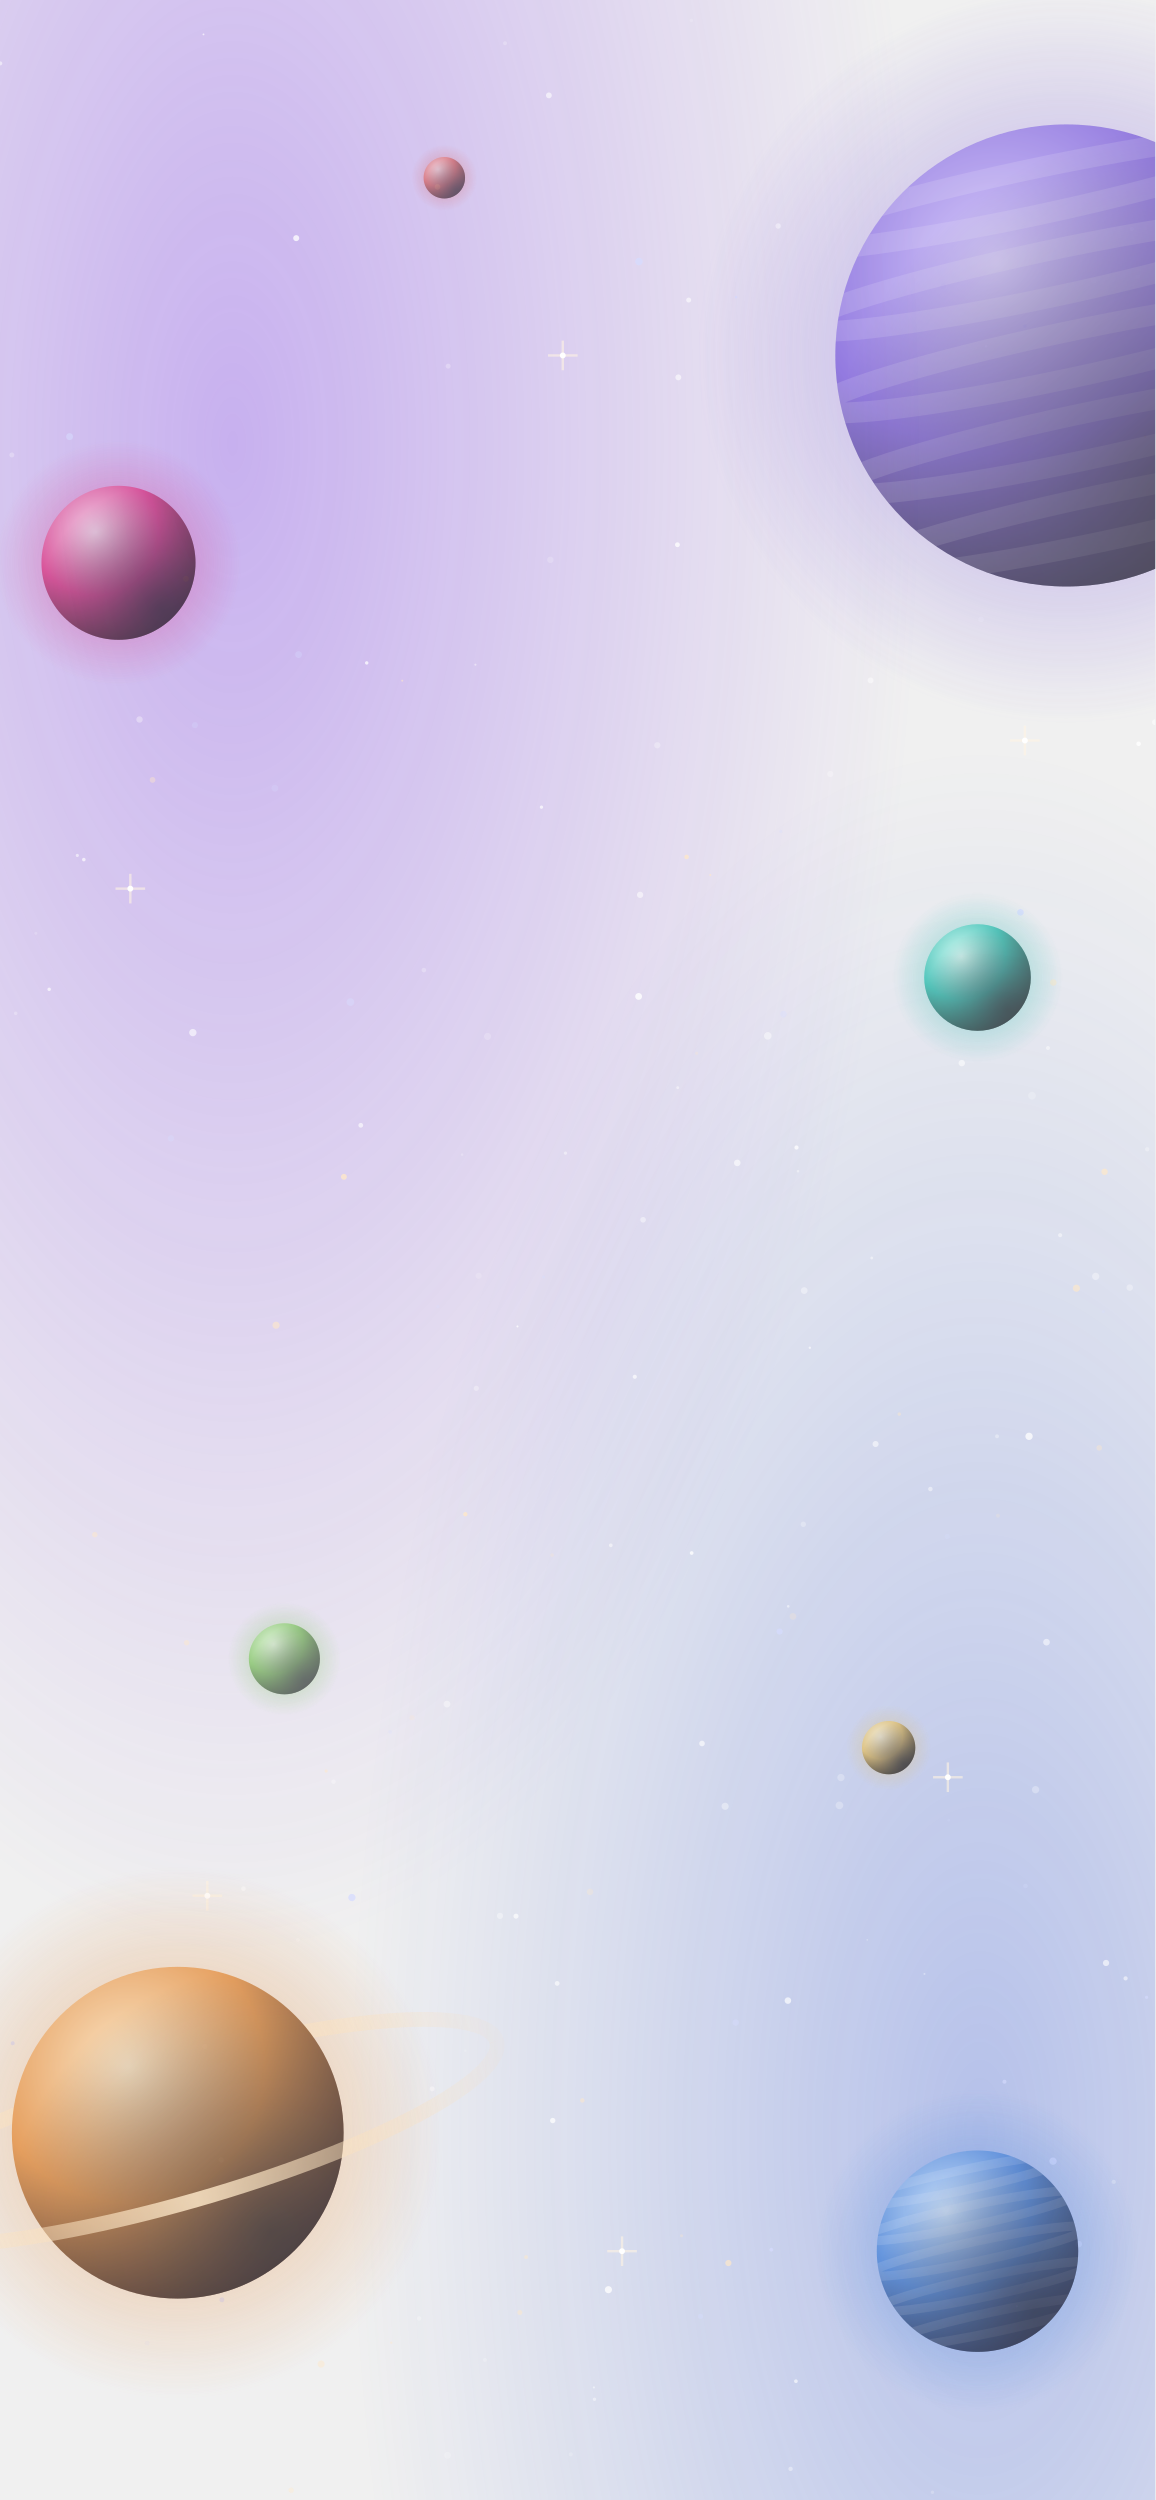
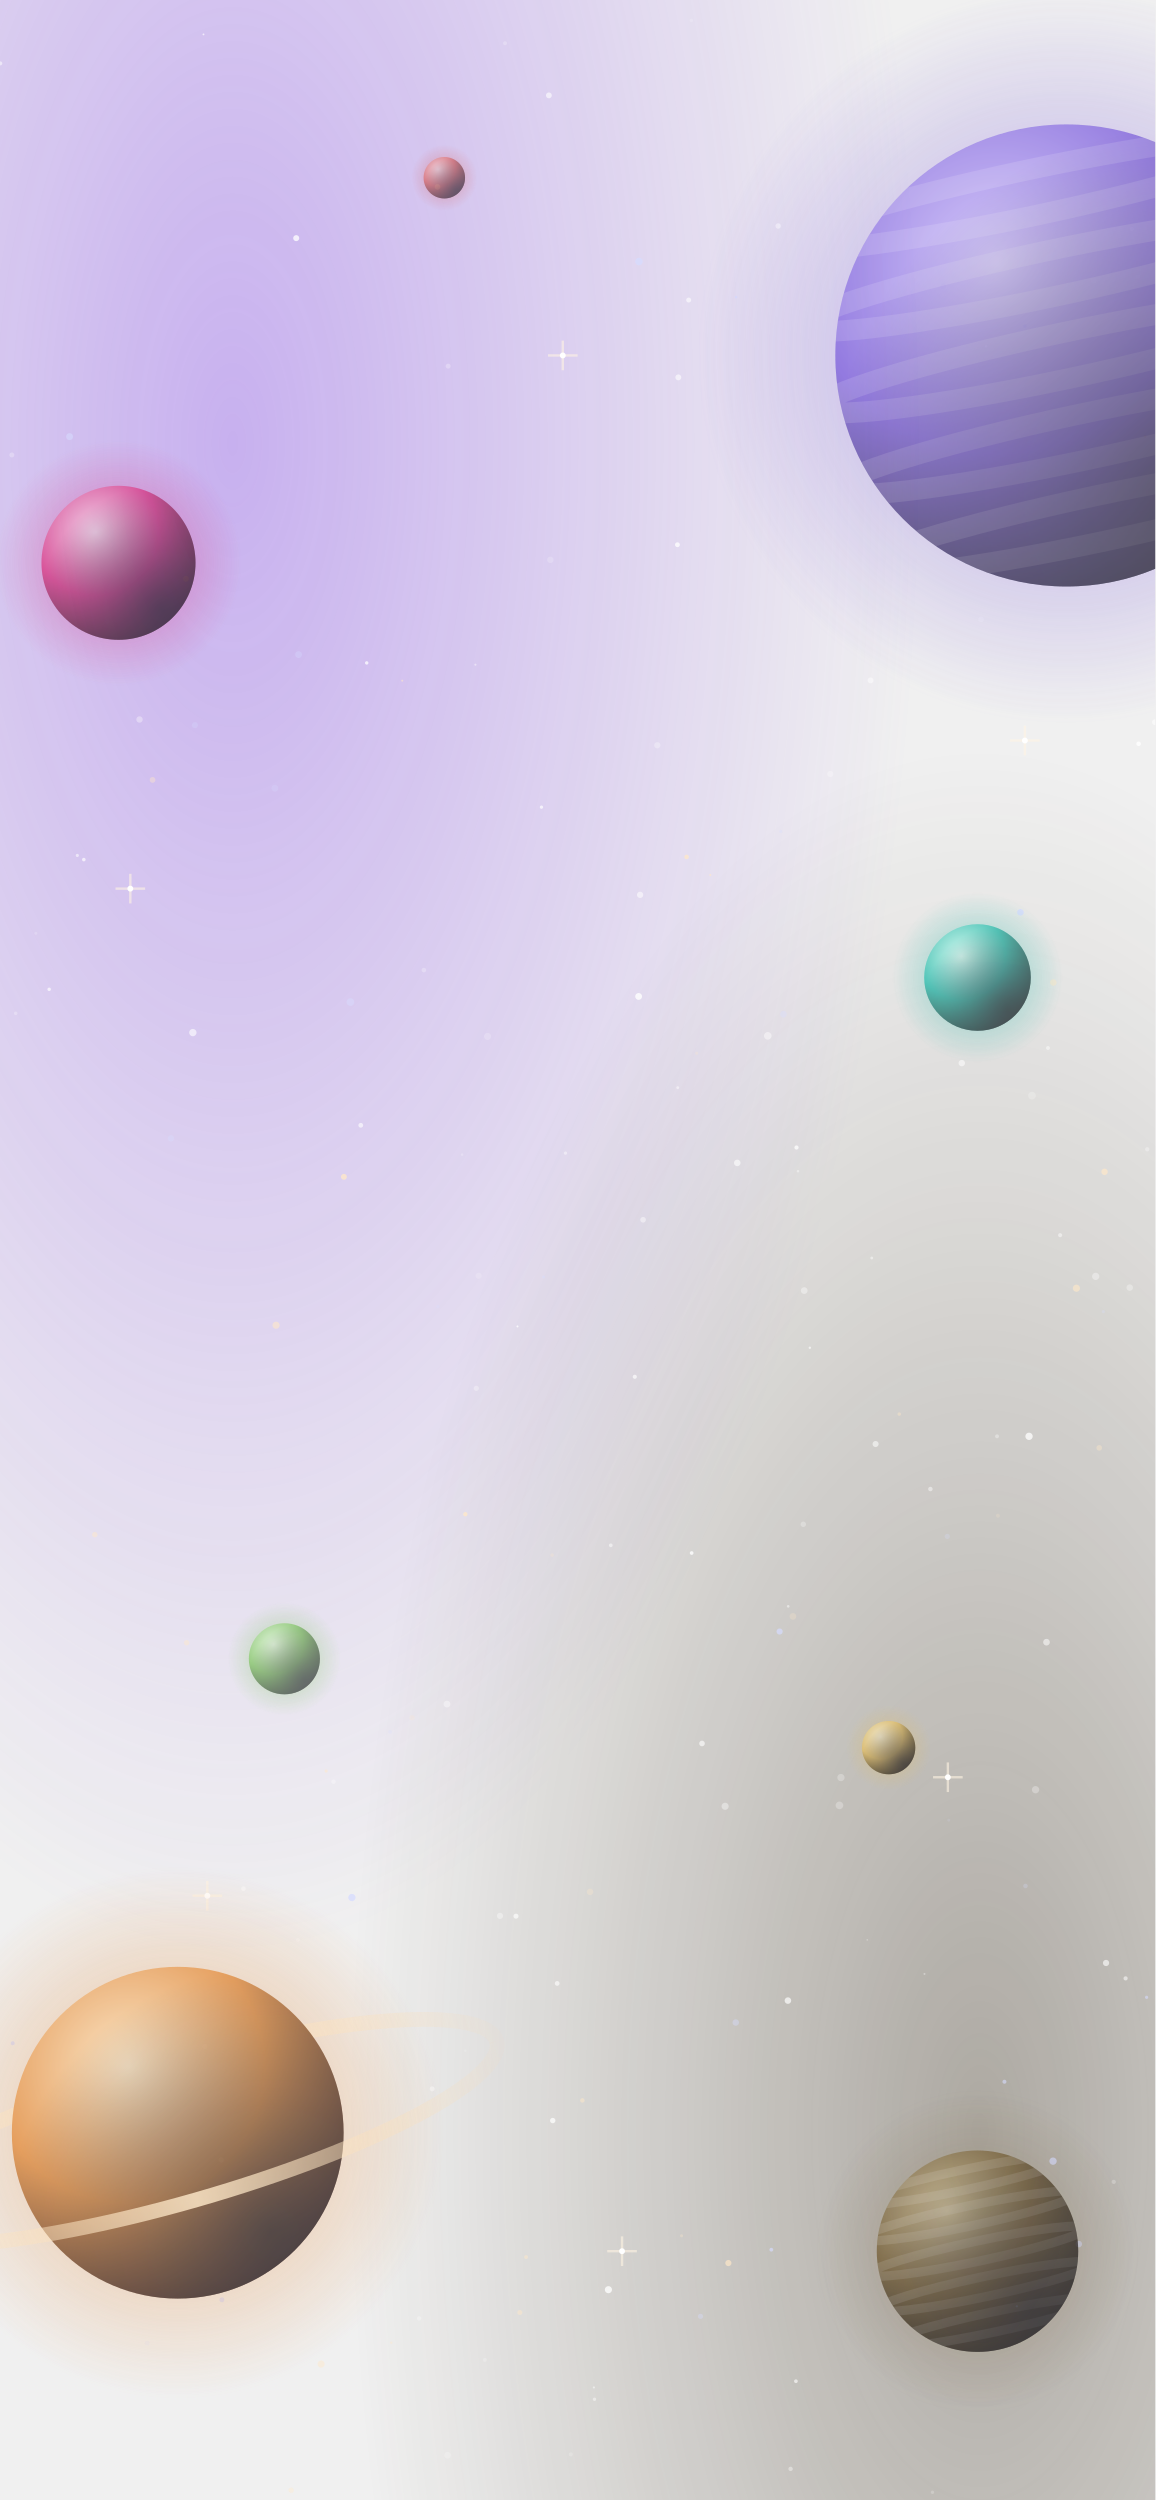
<svg xmlns="http://www.w3.org/2000/svg" viewBox="0 0 390 844" preserveAspectRatio="xMidYMid slice">
  <defs>
    <radialGradient id="a" cx="35%" cy="30%" r="75%">
      <stop offset="0" stop-color="#C9B8FF" />
      <stop offset=".55" stop-color="#6D4BD8" />
      <stop offset="1" stop-color="#140B3A" />
    </radialGradient>
    <radialGradient id="ah" r="50%">
      <stop offset=".6" stop-color="#6D4BD8" stop-opacity=".28" />
      <stop offset="1" stop-color="#6D4BD8" stop-opacity="0" />
    </radialGradient>
    <clipPath id="ac">
      <circle cx="360" cy="120" r="78" />
    </clipPath>
    <radialGradient id="b" cx="35%" cy="30%" r="75%">
      <stop offset="0" stop-color="#FFD6E4" />
      <stop offset=".55" stop-color="#DB2777" />
      <stop offset="1" stop-color="#3A0718" />
    </radialGradient>
    <radialGradient id="bh" r="50%">
      <stop offset=".6" stop-color="#DB2777" stop-opacity=".28" />
      <stop offset="1" stop-color="#DB2777" stop-opacity="0" />
    </radialGradient>
    <clipPath id="bc">
      <circle cx="40" cy="190" r="26" />
    </clipPath>
    <radialGradient id="c" cx="35%" cy="30%" r="75%">
      <stop offset="0" stop-color="#C8FFF4" />
      <stop offset=".55" stop-color="#14B8A6" />
      <stop offset="1" stop-color="#03312C" />
    </radialGradient>
    <radialGradient id="ch" r="50%">
      <stop offset=".6" stop-color="#14B8A6" stop-opacity=".28" />
      <stop offset="1" stop-color="#14B8A6" stop-opacity="0" />
    </radialGradient>
    <clipPath id="cc">
      <circle cx="330" cy="330" r="18" />
    </clipPath>
    <radialGradient id="d" cx="35%" cy="30%" r="75%">
      <stop offset="0" stop-color="#FFE2B8" />
      <stop offset=".55" stop-color="#E2842E" />
      <stop offset="1" stop-color="#3A1405" />
    </radialGradient>
    <radialGradient id="dh" r="50%">
      <stop offset=".6" stop-color="#E2842E" stop-opacity=".28" />
      <stop offset="1" stop-color="#E2842E" stop-opacity="0" />
    </radialGradient>
    <clipPath id="dc">
      <circle cx="60" cy="720" r="56" />
    </clipPath>
    <radialGradient id="e" cx="35%" cy="30%" r="75%">
-       <stop offset="0" stop-color="#CDE8FF" />
-       <stop offset=".55" stop-color="#3A7BD5" />
-       <stop offset="1" stop-color="#0A1A44" />
+       <stop offset="0" stop-color="#C9B78A" />
+       <stop offset=".55" stop-color="#6B5226" />
+       <stop offset="1" stop-color="#120B04" />
    </radialGradient>
    <radialGradient id="eh" r="50%">
-       <stop offset=".6" stop-color="#3A7BD5" stop-opacity=".28" />
-       <stop offset="1" stop-color="#3A7BD5" stop-opacity="0" />
+       <stop offset=".6" stop-color="#6B5226" stop-opacity=".18" />
+       <stop offset="1" stop-color="#6B5226" stop-opacity="0" />
    </radialGradient>
    <clipPath id="ec">
      <circle cx="330" cy="760" r="34" />
    </clipPath>
    <radialGradient id="f" cx="35%" cy="30%" r="75%">
      <stop offset="0" stop-color="#FFF2C8" />
      <stop offset=".55" stop-color="#E6BE5A" />
      <stop offset="1" stop-color="#3A2A08" />
    </radialGradient>
    <radialGradient id="fh" r="50%">
      <stop offset=".6" stop-color="#E6BE5A" stop-opacity=".28" />
      <stop offset="1" stop-color="#E6BE5A" stop-opacity="0" />
    </radialGradient>
    <clipPath id="fc">
      <circle cx="300" cy="590" r="9" />
    </clipPath>
    <radialGradient id="g" cx="35%" cy="30%" r="75%">
      <stop offset="0" stop-color="#D9FFC8" />
      <stop offset=".55" stop-color="#65BE3C" />
      <stop offset="1" stop-color="#12300A" />
    </radialGradient>
    <radialGradient id="gh" r="50%">
      <stop offset=".6" stop-color="#65BE3C" stop-opacity=".28" />
      <stop offset="1" stop-color="#65BE3C" stop-opacity="0" />
    </radialGradient>
    <clipPath id="gc">
      <circle cx="96" cy="560" r="12" />
    </clipPath>
    <radialGradient id="h" cx="35%" cy="30%" r="75%">
      <stop offset="0" stop-color="#FFD0C8" />
      <stop offset=".55" stop-color="#DC5046" />
      <stop offset="1" stop-color="#3A0B0B" />
    </radialGradient>
    <radialGradient id="hh" r="50%">
      <stop offset=".6" stop-color="#DC5046" stop-opacity=".28" />
      <stop offset="1" stop-color="#DC5046" stop-opacity="0" />
    </radialGradient>
    <clipPath id="hc">
      <circle cx="150" cy="60" r="7" />
    </clipPath>
    <radialGradient id="shade" cx="78%" cy="80%" r="80%">
      <stop offset="0" stop-color="#05040F" stop-opacity=".7" />
      <stop offset="1" stop-color="#05040F" stop-opacity="0" />
    </radialGradient>
    <linearGradient id="ring" x1="0" x2="1">
      <stop offset="0" stop-color="#FFD9A6" stop-opacity=".1" />
      <stop offset=".5" stop-color="#FFE2B8" stop-opacity=".85" />
      <stop offset="1" stop-color="#FFD9A6" stop-opacity=".1" />
    </linearGradient>
    <radialGradient id="neb1" cx="20%" cy="18%" r="60%">
      <stop offset="0" stop-color="#7C3AED" stop-opacity=".35" />
      <stop offset="1" stop-color="#7C3AED" stop-opacity="0" />
    </radialGradient>
    <radialGradient id="neb2" cx="85%" cy="85%" r="55%">
-       <stop offset="0" stop-color="#2E54DC" stop-opacity=".3" />
-       <stop offset="1" stop-color="#2E54DC" stop-opacity="0" />
+       <stop offset="0" stop-color="#2A1E0A" stop-opacity=".34" />
+       <stop offset="1" stop-color="#2A1E0A" stop-opacity="0" />
    </radialGradient>
  </defs>
  <rect width="390" height="844" fill="url(#neb1)" />
  <rect width="390" height="844" fill="url(#neb2)" />
  <circle cx="0.1" cy="21.4" r="0.68" fill="#FFFFFF" opacity="0.51" />
  <circle cx="32" cy="518.1" r="0.92" fill="#FFE8C8" opacity="0.47" />
  <circle cx="369.2" cy="94.7" r="1.1" fill="#FFFFFF" opacity="0.3" />
  <circle cx="69.1" cy="690.9" r="0.84" fill="#FFFFFF" opacity="0.54" />
  <circle cx="156" cy="389.8" r="0.42" fill="#FFFFFF" opacity="0.22" />
  <circle cx="49.7" cy="791.1" r="0.83" fill="#D6DCFF" opacity="0.17" />
  <circle cx="214.3" cy="464.8" r="0.7" fill="#FFFFFF" opacity="0.67" />
  <circle cx="233.5" cy="524.3" r="0.63" fill="#FFFFFF" opacity="0.79" />
  <circle cx="135.8" cy="229.8" r="0.34" fill="#FFE8C8" opacity="0.56" />
  <circle cx="182.8" cy="272.5" r="0.56" fill="#FFFFFF" opacity="0.69" />
  <circle cx="355.6" cy="331.7" r="1.11" fill="#FFE8C8" opacity="0.54" />
  <circle cx="131.7" cy="584.7" r="0.66" fill="#D6DCFF" opacity="0.23" />
  <circle cx="271.5" cy="435.7" r="1.14" fill="#FFFFFF" opacity="0.39" />
  <circle cx="266.1" cy="542.3" r="0.45" fill="#FFFFFF" opacity="0.48" />
  <circle cx="344.5" cy="308" r="1.13" fill="#D6DCFF" opacity="0.78" />
  <circle cx="266.9" cy="833.5" r="0.74" fill="#FFFFFF" opacity="0.39" />
  <circle cx="314.1" cy="502.7" r="0.76" fill="#FFFFFF" opacity="0.46" />
  <circle cx="216.1" cy="302.1" r="1.06" fill="#FFFFFF" opacity="0.54" />
  <circle cx="57.7" cy="384.3" r="1.06" fill="#D6DCFF" opacity="0.34" />
  <circle cx="82.2" cy="637.6" r="0.79" fill="#FFFFFF" opacity="0.39" />
  <circle cx="348.4" cy="369.9" r="1.3" fill="#FFFFFF" opacity="0.21" />
  <circle cx="206.2" cy="521.7" r="0.63" fill="#FFFFFF" opacity="0.52" />
  <circle cx="118.3" cy="338.3" r="1.3" fill="#D6DCFF" opacity="0.45" />
  <circle cx="357.9" cy="417" r="0.69" fill="#FFFFFF" opacity="0.48" />
  <circle cx="380" cy="667.9" r="0.71" fill="#FFFFFF" opacity="0.55" />
  <circle cx="387.1" cy="674.3" r="0.54" fill="#D6DCFF" opacity="0.59" />
  <circle cx="231.8" cy="289.3" r="0.77" fill="#FFE8C8" opacity="0.74" />
  <circle cx="116.1" cy="397.3" r="1" fill="#FFE8C8" opacity="0.77" />
  <circle cx="263.2" cy="550.8" r="1.04" fill="#D6DCFF" opacity="0.68" />
  <circle cx="170.5" cy="14.6" r="0.67" fill="#FFFFFF" opacity="0.23" />
  <circle cx="157.1" cy="692.3" r="0.41" fill="#FFFFFF" opacity="0.16" />
  <circle cx="157.1" cy="511.2" r="0.73" fill="#FFE8C8" opacity="0.79" />
  <circle cx="245.9" cy="764" r="1.05" fill="#FFE8C8" opacity="0.67" />
  <circle cx="248.4" cy="682.8" r="1.1" fill="#D6DCFF" opacity="0.4" />
  <circle cx="215.7" cy="88.3" r="1.27" fill="#D6DCFF" opacity="0.7" />
  <circle cx="371.1" cy="488.8" r="0.95" fill="#FFE8C8" opacity="0.38" />
  <circle cx="147.8" cy="441.1" r="0.56" fill="#D6DCFF" opacity="0.25" />
  <circle cx="387.3" cy="388" r="0.72" fill="#FFFFFF" opacity="0.31" />
  <circle cx="147.7" cy="63.1" r="0.96" fill="#FFFFFF" opacity="0.47" />
  <circle cx="139.1" cy="579.9" r="0.89" fill="#FFE8C8" opacity="0.2" />
  <circle cx="183.5" cy="431.1" r="0.5" fill="#D6DCFF" opacity="0.38" />
  <circle cx="100.8" cy="221" r="1.14" fill="#D6DCFF" opacity="0.33" />
  <circle cx="215.6" cy="336.4" r="1.16" fill="#FFFFFF" opacity="0.79" />
  <circle cx="68.7" cy="11.6" r="0.32" fill="#FFFFFF" opacity="0.66" />
  <circle cx="237" cy="588.6" r="0.95" fill="#FFFFFF" opacity="0.62" />
  <circle cx="23.5" cy="147.4" r="1.18" fill="#D6DCFF" opacity="0.52" />
  <circle cx="355.5" cy="729.6" r="1.24" fill="#D6DCFF" opacity="0.73" />
  <circle cx="74.9" cy="776.4" r="0.83" fill="#D6DCFF" opacity="0.71" />
  <circle cx="190.9" cy="389.3" r="0.56" fill="#FFFFFF" opacity="0.42" />
  <circle cx="332.9" cy="116.9" r="0.46" fill="#FFFFFF" opacity="0.69" />
  <circle cx="244.8" cy="609.8" r="1.21" fill="#FFFFFF" opacity="0.39" />
  <circle cx="233.4" cy="6.9" r="0.58" fill="#FFFFFF" opacity="0.16" />
  <circle cx="221.9" cy="251.6" r="1.06" fill="#FFFFFF" opacity="0.29" />
  <circle cx="273.4" cy="455" r="0.4" fill="#FFFFFF" opacity="0.63" />
  <circle cx="65.8" cy="244.8" r="1.02" fill="#D6DCFF" opacity="0.26" />
  <circle cx="314.8" cy="841.4" r="0.57" fill="#FFFFFF" opacity="0.22" />
  <circle cx="205.4" cy="773" r="1.21" fill="#FFFFFF" opacity="0.77" />
  <circle cx="108.4" cy="798.1" r="1.22" fill="#FFE8C8" opacity="0.43" />
  <circle cx="196.6" cy="709.1" r="0.75" fill="#FFE8C8" opacity="0.51" />
  <circle cx="295.6" cy="487.5" r="1.03" fill="#FFFFFF" opacity="0.54" />
  <circle cx="230.1" cy="754.8" r="0.51" fill="#FFE8C8" opacity="0.31" />
  <circle cx="268.9" cy="387.4" r="0.71" fill="#FFFFFF" opacity="0.74" />
  <circle cx="28.3" cy="290.2" r="0.61" fill="#FFFFFF" opacity="0.66" />
  <circle cx="51.5" cy="263.3" r="0.97" fill="#FFE8C8" opacity="0.42" />
  <circle cx="188.1" cy="669.6" r="0.81" fill="#FFFFFF" opacity="0.6" />
  <circle cx="16.6" cy="334" r="0.59" fill="#FFFFFF" opacity="0.67" />
  <circle cx="132.1" cy="790.9" r="0.4" fill="#FFE8C8" opacity="0.41" />
  <circle cx="292.8" cy="654.9" r="0.31" fill="#FFFFFF" opacity="0.26" />
  <circle cx="175.5" cy="780.7" r="0.84" fill="#FFE8C8" opacity="0.48" />
  <circle cx="376" cy="736.6" r="0.72" fill="#FFFFFF" opacity="0.25" />
  <circle cx="174.2" cy="646.9" r="0.85" fill="#FFFFFF" opacity="0.66" />
  <circle cx="151.1" cy="828.9" r="1.15" fill="#FFFFFF" opacity="0.2" />
  <circle cx="267.7" cy="545.7" r="1.13" fill="#FFE8C8" opacity="0.26" />
  <circle cx="200.7" cy="810" r="0.57" fill="#FFFFFF" opacity="0.45" />
  <circle cx="389.9" cy="243.8" r="0.97" fill="#FFFFFF" opacity="0.55" />
  <circle cx="185.3" cy="32.2" r="0.99" fill="#FFFFFF" opacity="0.59" />
  <circle cx="98.3" cy="840.7" r="0.92" fill="#FFE8C8" opacity="0.37" />
  <circle cx="318.9" cy="326.8" r="0.63" fill="#D6DCFF" opacity="0.2" />
  <circle cx="349.6" cy="604.2" r="1.24" fill="#FFFFFF" opacity="0.29" />
  <circle cx="373.4" cy="662.7" r="1.06" fill="#FFFFFF" opacity="0.61" />
  <circle cx="192.7" cy="828.6" r="0.69" fill="#FFFFFF" opacity="0.19" />
  <circle cx="319.8" cy="518.7" r="0.88" fill="#D6DCFF" opacity="0.24" />
  <circle cx="364.2" cy="757.6" r="1.11" fill="#D6DCFF" opacity="0.56" />
  <circle cx="150.9" cy="575.3" r="1.15" fill="#FFFFFF" opacity="0.39" />
  <circle cx="293.9" cy="229.7" r="0.99" fill="#FFFFFF" opacity="0.47" />
  <circle cx="264.5" cy="342.4" r="1.14" fill="#D6DCFF" opacity="0.35" />
  <circle cx="4" cy="153.6" r="0.84" fill="#FFFFFF" opacity="0.26" />
  <circle cx="318.4" cy="96.6" r="0.97" fill="#D6DCFF" opacity="0.21" />
  <circle cx="323.9" cy="114.9" r="0.58" fill="#FFFFFF" opacity="0.16" />
  <circle cx="235.2" cy="355.6" r="0.53" fill="#FFE8C8" opacity="0.25" />
  <circle cx="294.3" cy="424.7" r="0.48" fill="#FFFFFF" opacity="0.46" />
  <circle cx="100" cy="80.4" r="1.02" fill="#FFFFFF" opacity="0.76" />
  <circle cx="74.7" cy="729.2" r="0.92" fill="#FFFFFF" opacity="0.7" />
  <circle cx="353.8" cy="353.8" r="0.66" fill="#FFFFFF" opacity="0.46" />
  <circle cx="160.5" cy="224.4" r="0.35" fill="#FFFFFF" opacity="0.44" />
  <circle cx="369.9" cy="430.9" r="1.23" fill="#FFFFFF" opacity="0.36" />
  <circle cx="93.2" cy="447.4" r="1.21" fill="#FFE8C8" opacity="0.6" />
  <circle cx="259.2" cy="349.7" r="1.28" fill="#FFFFFF" opacity="0.44" />
  <circle cx="336.9" cy="511.7" r="0.67" fill="#FFE8C8" opacity="0.19" />
  <circle cx="336.6" cy="484.9" r="0.66" fill="#FFFFFF" opacity="0.34" />
  <circle cx="47.1" cy="242.9" r="1.08" fill="#FFFFFF" opacity="0.34" />
  <circle cx="118.8" cy="640.6" r="1.24" fill="#D6DCFF" opacity="0.76" />
  <circle cx="283.4" cy="609.5" r="1.29" fill="#FFFFFF" opacity="0.27" />
  <circle cx="174.7" cy="447.8" r="0.34" fill="#FFFFFF" opacity="0.77" />
  <circle cx="163.7" cy="796.7" r="0.67" fill="#FFFFFF" opacity="0.2" />
  <circle cx="36.2" cy="209.8" r="0.68" fill="#D6DCFF" opacity="0.16" />
  <circle cx="239.8" cy="295.4" r="0.33" fill="#FFE8C8" opacity="0.67" />
  <circle cx="185.8" cy="189" r="1.09" fill="#FFFFFF" opacity="0.18" />
  <circle cx="236.5" cy="782" r="0.88" fill="#D6DCFF" opacity="0.37" />
  <circle cx="110.1" cy="597.9" r="0.54" fill="#FFE8C8" opacity="0.52" />
  <circle cx="65.1" cy="348.6" r="1.24" fill="#FFFFFF" opacity="0.61" />
  <circle cx="346.2" cy="636.7" r="0.76" fill="#D6DCFF" opacity="0.26" />
  <circle cx="347.4" cy="484.9" r="1.24" fill="#FFFFFF" opacity="0.74" />
  <circle cx="363.4" cy="434.9" r="1.21" fill="#FFE8C8" opacity="0.61" />
  <circle cx="200.5" cy="806" r="0.36" fill="#FFFFFF" opacity="0.49" />
  <circle cx="372.5" cy="442.8" r="0.54" fill="#D6DCFF" opacity="0.27" />
  <circle cx="186.6" cy="715.9" r="0.91" fill="#FFFFFF" opacity="0.73" />
  <circle cx="303.6" cy="477.4" r="0.59" fill="#FFE8C8" opacity="0.4" />
  <circle cx="248.5" cy="100.3" r="0.44" fill="#D6DCFF" opacity="0.69" />
  <circle cx="112.6" cy="601.5" r="0.75" fill="#FFFFFF" opacity="0.29" />
  <circle cx="26.1" cy="288.8" r="0.54" fill="#FFFFFF" opacity="0.55" />
  <circle cx="151.3" cy="123.6" r="0.84" fill="#FFFFFF" opacity="0.25" />
  <circle cx="320.3" cy="614.5" r="0.49" fill="#D6DCFF" opacity="0.15" />
  <circle cx="248.9" cy="392.6" r="1.11" fill="#FFFFFF" opacity="0.6" />
  <circle cx="199.2" cy="638.7" r="1.1" fill="#FFE8C8" opacity="0.28" />
  <circle cx="12.1" cy="315.1" r="0.5" fill="#FFFFFF" opacity="0.17" />
  <circle cx="141.5" cy="782.7" r="0.74" fill="#FFFFFF" opacity="0.27" />
  <circle cx="161.6" cy="430.7" r="1.04" fill="#FFFFFF" opacity="0.16" />
  <circle cx="346" cy="110.1" r="0.6" fill="#D6DCFF" opacity="0.35" />
  <circle cx="384.1" cy="93.5" r="0.83" fill="#FFFFFF" opacity="0.37" />
  <circle cx="353.3" cy="554.4" r="1.13" fill="#FFFFFF" opacity="0.53" />
  <circle cx="186.4" cy="525" r="0.6" fill="#FFE8C8" opacity="0.25" />
  <circle cx="324.7" cy="358.9" r="1.09" fill="#FFFFFF" opacity="0.54" />
  <circle cx="63" cy="554.6" r="0.93" fill="#FFE8C8" opacity="0.42" />
  <circle cx="121.8" cy="379.9" r="0.81" fill="#FFFFFF" opacity="0.62" />
  <circle cx="168.8" cy="646.8" r="1.05" fill="#FFFFFF" opacity="0.36" />
  <circle cx="382.1" cy="77.3" r="0.68" fill="#FFFFFF" opacity="0.63" />
  <circle cx="283.9" cy="600.1" r="1.23" fill="#FFFFFF" opacity="0.26" />
  <circle cx="4.3" cy="689.8" r="0.68" fill="#D6DCFF" opacity="0.8" />
  <circle cx="262.7" cy="76.3" r="0.92" fill="#FFFFFF" opacity="0.58" />
  <circle cx="100.6" cy="654.9" r="0.66" fill="#FFFFFF" opacity="0.21" />
  <circle cx="263.6" cy="280.7" r="0.52" fill="#D6DCFF" opacity="0.32" />
  <circle cx="228.7" cy="183.9" r="0.82" fill="#FFFFFF" opacity="0.76" />
  <circle cx="271.2" cy="514.6" r="0.92" fill="#FFFFFF" opacity="0.28" />
  <circle cx="266" cy="675.4" r="1.11" fill="#FFFFFF" opacity="0.67" />
  <circle cx="384.4" cy="251.1" r="0.77" fill="#FFFFFF" opacity="0.79" />
  <circle cx="260.4" cy="759.5" r="0.64" fill="#D6DCFF" opacity="0.65" />
  <circle cx="269.4" cy="395.4" r="0.43" fill="#FFFFFF" opacity="0.39" />
  <circle cx="177.6" cy="762" r="0.66" fill="#FFE8C8" opacity="0.49" />
  <circle cx="143.1" cy="327.5" r="0.78" fill="#FFFFFF" opacity="0.25" />
  <circle cx="381.4" cy="434.7" r="1.1" fill="#FFFFFF" opacity="0.31" />
  <circle cx="372.9" cy="395.6" r="1.09" fill="#FFE8C8" opacity="0.67" />
  <circle cx="164.6" cy="349.9" r="1.19" fill="#FFFFFF" opacity="0.19" />
  <circle cx="331.2" cy="209.1" r="0.91" fill="#FFFFFF" opacity="0.29" />
  <circle cx="339.1" cy="702.8" r="0.68" fill="#D6DCFF" opacity="0.59" />
  <circle cx="268.7" cy="803.9" r="0.63" fill="#FFFFFF" opacity="0.61" />
  <circle cx="92.8" cy="266.1" r="1.15" fill="#D6DCFF" opacity="0.23" />
  <circle cx="343.3" cy="778.6" r="0.38" fill="#D6DCFF" opacity="0.6" />
  <circle cx="232.5" cy="101.3" r="0.84" fill="#FFFFFF" opacity="0.58" />
  <circle cx="123.8" cy="223.8" r="0.58" fill="#FFFFFF" opacity="0.74" />
  <circle cx="145.9" cy="705.2" r="0.84" fill="#FFFFFF" opacity="0.39" />
  <circle cx="229" cy="127.4" r="1" fill="#FFFFFF" opacity="0.58" />
  <circle cx="280.3" cy="261.3" r="1.04" fill="#FFFFFF" opacity="0.26" />
  <circle cx="217.1" cy="411.8" r="0.95" fill="#FFFFFF" opacity="0.44" />
  <circle cx="62.8" cy="195.4" r="1.01" fill="#FFE8C8" opacity="0.29" />
  <circle cx="5.3" cy="342.1" r="0.6" fill="#FFFFFF" opacity="0.26" />
  <circle cx="228.8" cy="367.2" r="0.49" fill="#FFFFFF" opacity="0.46" />
  <circle cx="160.8" cy="468.7" r="0.88" fill="#FFFFFF" opacity="0.31" />
  <circle cx="312.1" cy="666.4" r="0.34" fill="#FFFFFF" opacity="0.35" />
  <circle cx="386.6" cy="147.3" r="0.41" fill="#FFE8C8" opacity="0.39" />
  <g opacity=".6" stroke="#FFF4E2" stroke-width=".8">
    <path d="M39 300 h10 M44 295 v10" />
  </g>
  <circle cx="44" cy="300" r="1" fill="#fff" />
  <g opacity=".6" stroke="#FFF4E2" stroke-width=".8">
    <path d="M341 250 h10 M346 245 v10" />
  </g>
  <circle cx="346" cy="250" r="1" fill="#fff" />
  <g opacity=".6" stroke="#FFF4E2" stroke-width=".8">
    <path d="M65 640 h10 M70 635 v10" />
  </g>
  <circle cx="70" cy="640" r="1" fill="#fff" />
  <g opacity=".6" stroke="#FFF4E2" stroke-width=".8">
    <path d="M315 600 h10 M320 595 v10" />
  </g>
  <circle cx="320" cy="600" r="1" fill="#fff" />
  <g opacity=".6" stroke="#FFF4E2" stroke-width=".8">
    <path d="M185 120 h10 M190 115 v10" />
  </g>
  <circle cx="190" cy="120" r="1" fill="#fff" />
  <g opacity=".6" stroke="#FFF4E2" stroke-width=".8">
    <path d="M205 760 h10 M210 755 v10" />
  </g>
  <circle cx="210" cy="760" r="1" fill="#fff" />
  <g opacity="0.7">
    <circle cx="360" cy="120" r="124.8" fill="url(#ah)" />
    <circle cx="360" cy="120" r="78" fill="url(#a)" />
    <g clip-path="url(#ac)" opacity=".14" stroke="#fff" stroke-width="7" fill="none">
      <ellipse cx="360" cy="63.8" rx="85.8" ry="7.8" transform="rotate(-12 360 120)" />
      <ellipse cx="360" cy="91.9" rx="85.8" ry="7.8" transform="rotate(-12 360 120)" />
      <ellipse cx="360" cy="120" rx="85.8" ry="7.8" transform="rotate(-12 360 120)" />
      <ellipse cx="360" cy="148.1" rx="85.8" ry="7.8" transform="rotate(-12 360 120)" />
      <ellipse cx="360" cy="176.2" rx="85.8" ry="7.8" transform="rotate(-12 360 120)" />
    </g>
    <circle cx="360" cy="120" r="78" fill="url(#shade)" />
  </g>
  <g opacity="0.7">
    <circle cx="40" cy="190" r="41.6" fill="url(#bh)" />
    <circle cx="40" cy="190" r="26" fill="url(#b)" />
    <circle cx="40" cy="190" r="26" fill="url(#shade)" />
  </g>
  <g opacity="0.7">
    <circle cx="330" cy="330" r="28.8" fill="url(#ch)" />
    <circle cx="330" cy="330" r="18" fill="url(#c)" />
    <circle cx="330" cy="330" r="18" fill="url(#shade)" />
  </g>
  <g opacity="0.75">
    <circle cx="60" cy="720" r="89.6" fill="url(#dh)" />
    <ellipse cx="60" cy="720" rx="112" ry="23.5" fill="none" stroke="url(#ring)" stroke-width="5" transform="rotate(-16 60 720)" stroke-dasharray="254.2 254.2" stroke-dashoffset="254.2" />
    <circle cx="60" cy="720" r="56" fill="url(#d)" />
    <circle cx="60" cy="720" r="56" fill="url(#shade)" />
    <ellipse cx="60" cy="720" rx="112" ry="23.5" fill="none" stroke="url(#ring)" stroke-width="5" transform="rotate(-16 60 720)" stroke-dasharray="254.2 254.2" />
  </g>
  <g opacity="0.7">
    <circle cx="330" cy="760" r="54.4" fill="url(#eh)" />
    <circle cx="330" cy="760" r="34" fill="url(#e)" />
    <g clip-path="url(#ec)" opacity=".14" stroke="#fff" stroke-width="3.1" fill="none">
      <ellipse cx="330" cy="735.5" rx="37.4" ry="3.4" transform="rotate(-12 330 760)" />
      <ellipse cx="330" cy="747.8" rx="37.4" ry="3.4" transform="rotate(-12 330 760)" />
      <ellipse cx="330" cy="760" rx="37.4" ry="3.4" transform="rotate(-12 330 760)" />
      <ellipse cx="330" cy="772.2" rx="37.4" ry="3.4" transform="rotate(-12 330 760)" />
      <ellipse cx="330" cy="784.5" rx="37.4" ry="3.4" transform="rotate(-12 330 760)" />
    </g>
    <circle cx="330" cy="760" r="34" fill="url(#shade)" />
  </g>
  <g opacity="0.7">
    <circle cx="300" cy="590" r="14.4" fill="url(#fh)" />
    <circle cx="300" cy="590" r="9" fill="url(#f)" />
    <circle cx="300" cy="590" r="9" fill="url(#shade)" />
  </g>
  <g opacity="0.6">
    <circle cx="96" cy="560" r="19.2" fill="url(#gh)" />
    <circle cx="96" cy="560" r="12" fill="url(#g)" />
    <circle cx="96" cy="560" r="12" fill="url(#shade)" />
  </g>
  <g opacity="0.6">
    <circle cx="150" cy="60" r="11.2" fill="url(#hh)" />
    <circle cx="150" cy="60" r="7" fill="url(#h)" />
    <circle cx="150" cy="60" r="7" fill="url(#shade)" />
  </g>
</svg>
